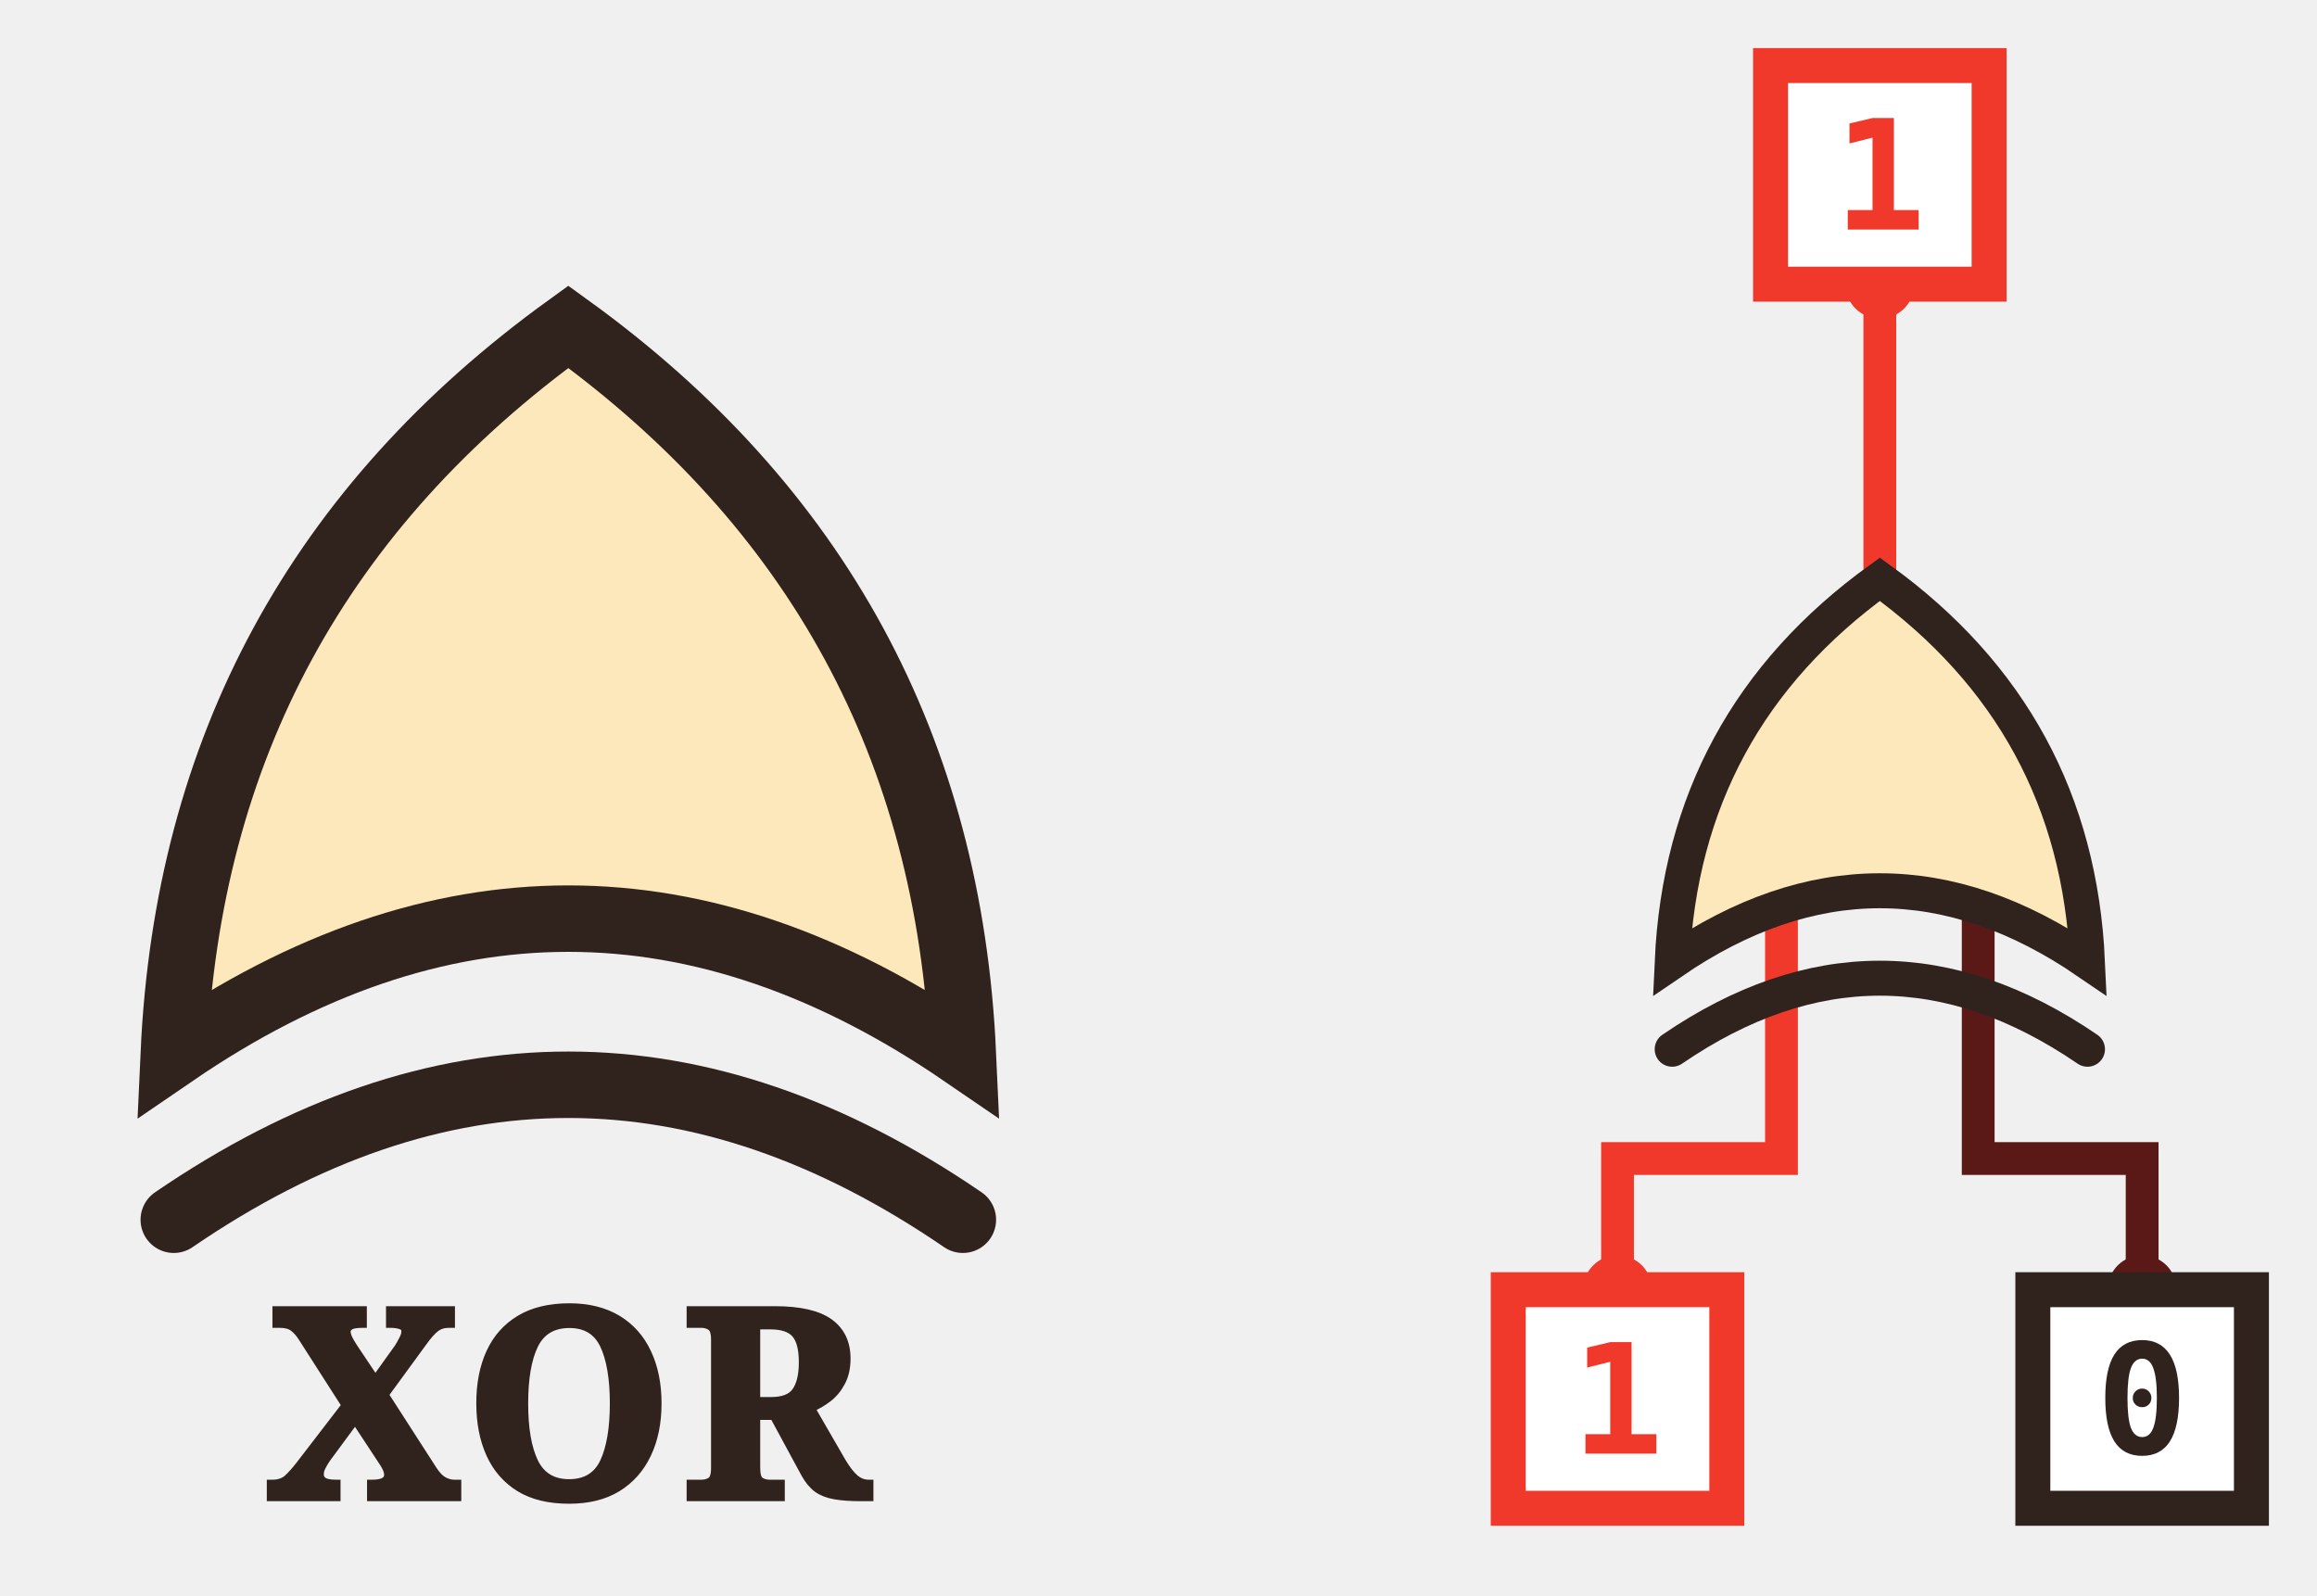
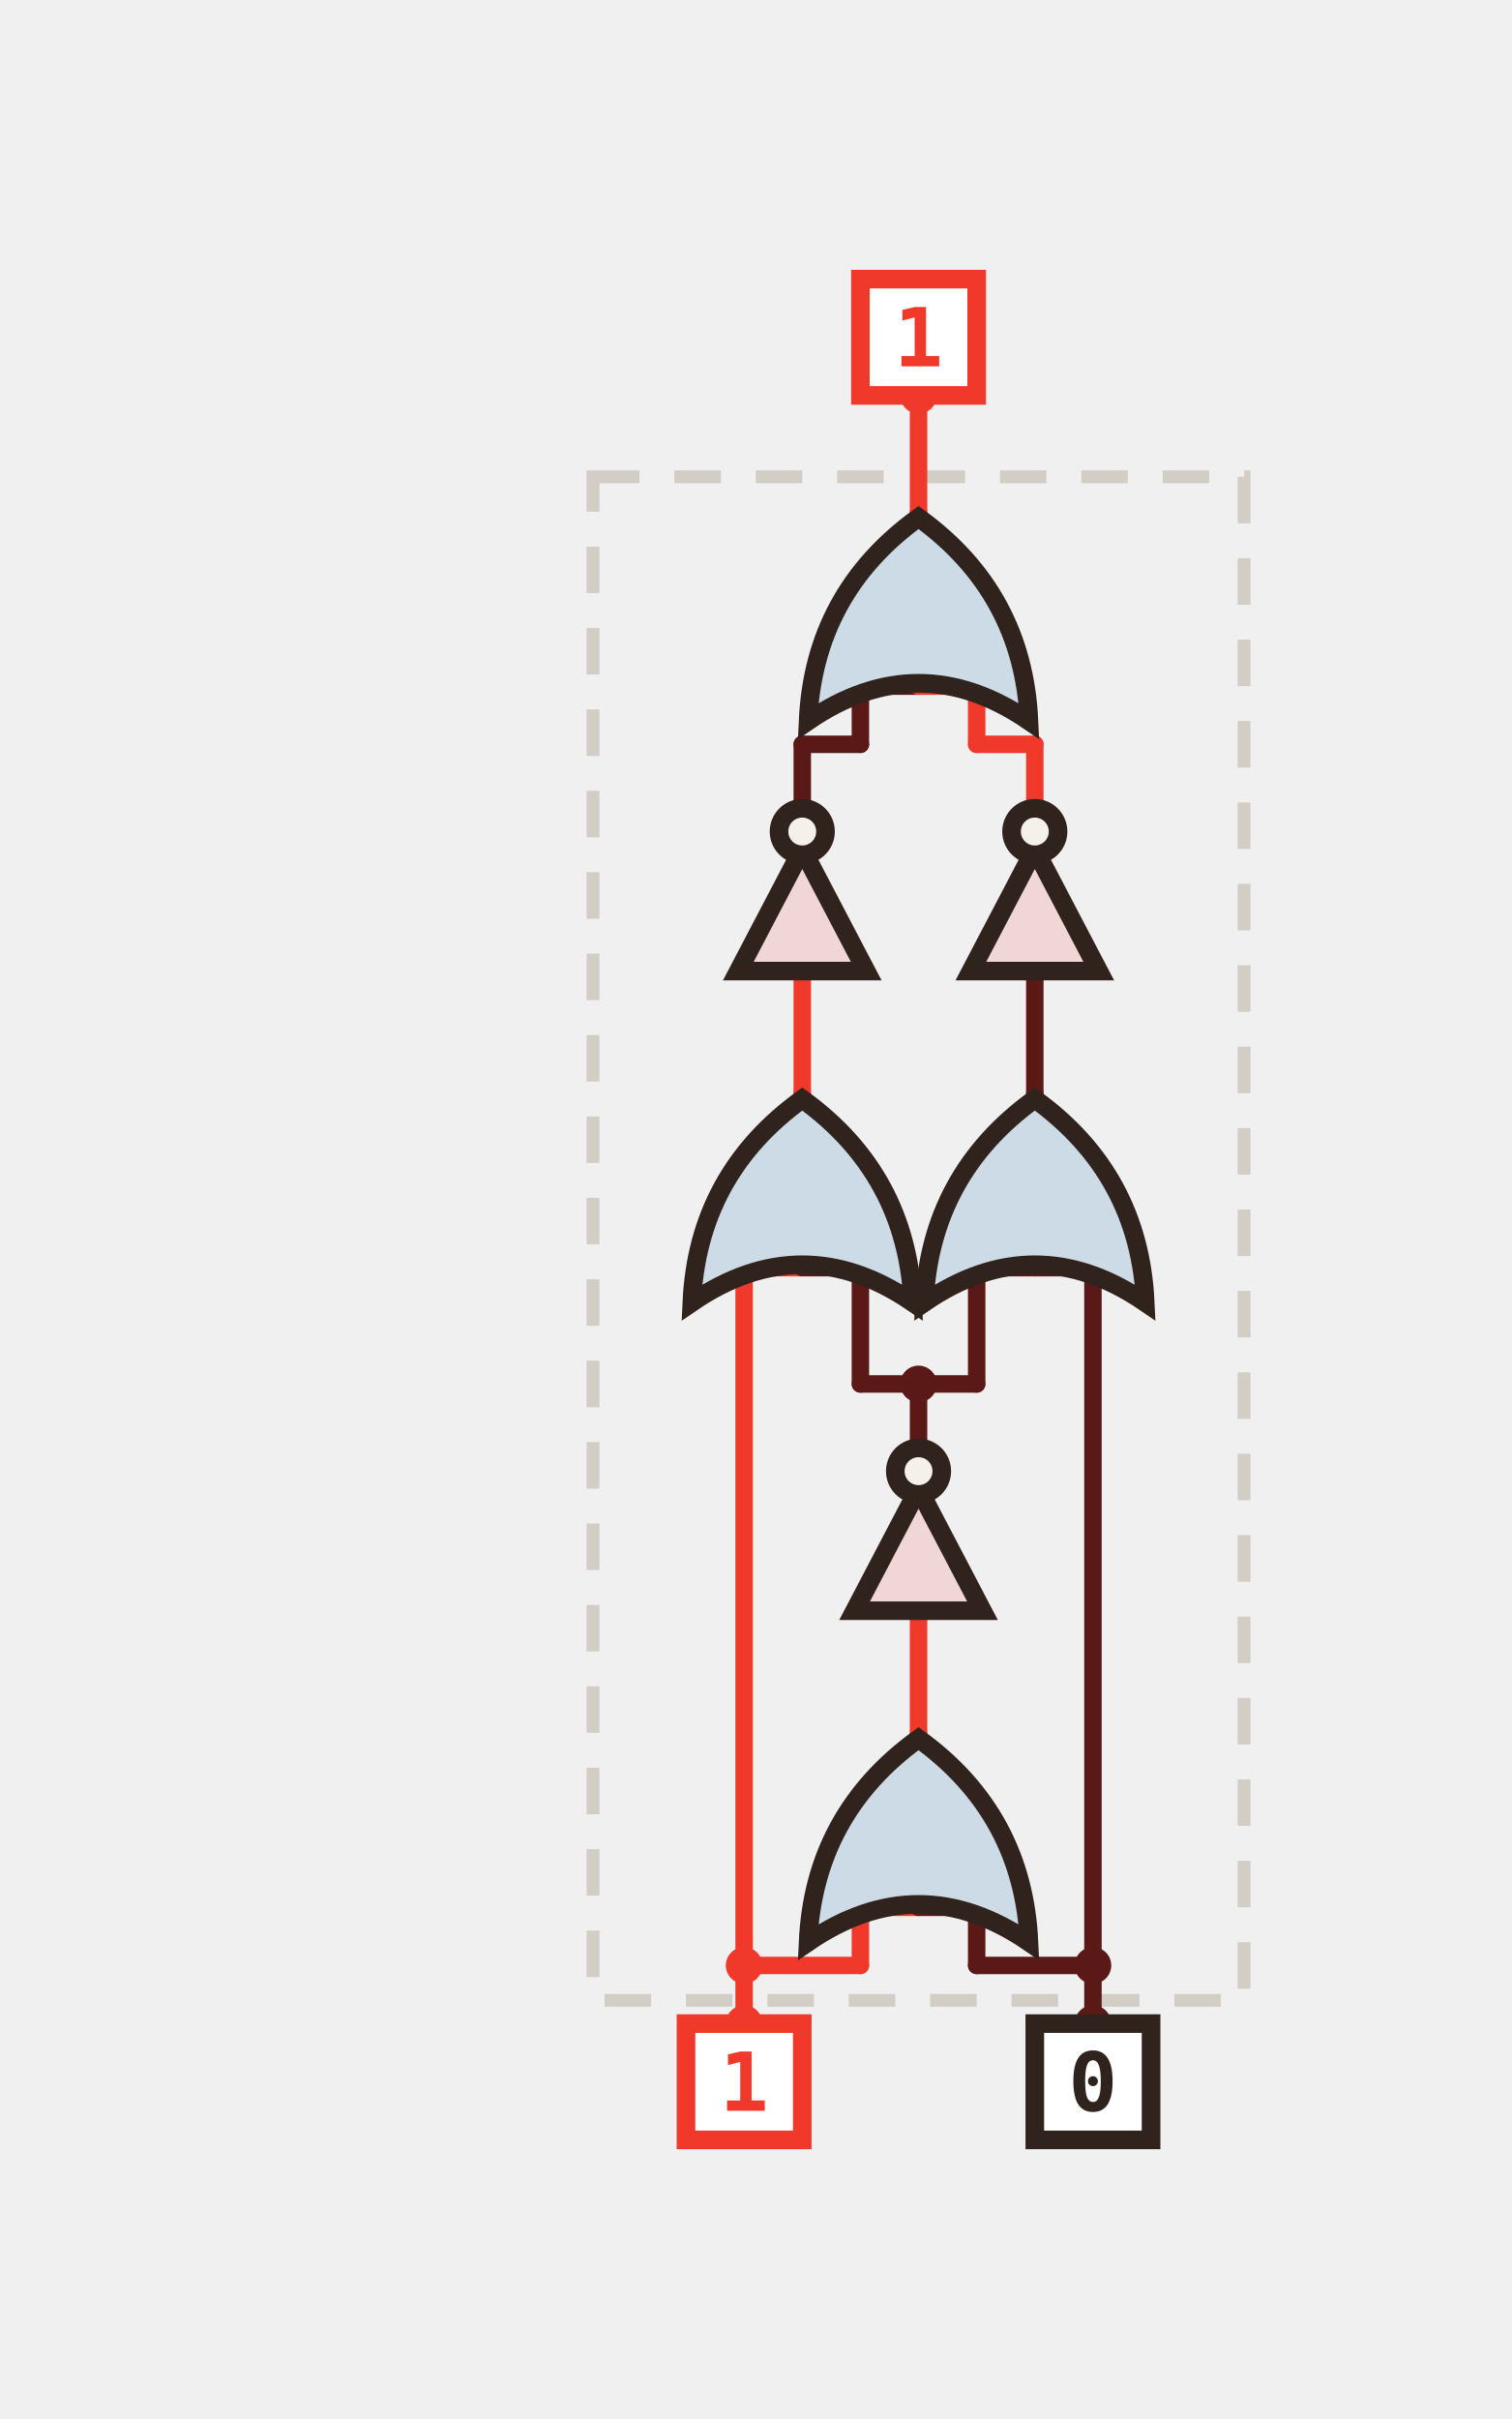
- <svg xmlns="http://www.w3.org/2000/svg" width="424" height="292" viewBox="-116 -72 212 146">
-   <g transform="translate(-64,-6)">
-     <g transform="scale(1.9)">
-       <g transform="rotate(270)">
-         <path d="M -24 -19 Q -11 0 -24 19" fill="none" stroke="#30231e" stroke-width="3.2" stroke-linecap="round" stroke-linejoin="round" />
-         <path d="M -16 -19 Q -3 0 -16 19 Q 6 18 19 0 Q 6 -18 -16 -19 Z" fill="#fce8ba" stroke="#30231e" stroke-width="3.2" stroke-linecap="square" stroke-linejoin="miter" />
-       </g>
+ <svg xmlns="http://www.w3.org/2000/svg" width="520" height="832" viewBox="0 0 260 416">
+   <g transform="translate(-922,-192)">
+     <rect x="1024" y="274" width="112" height="262" fill="none" stroke="#d2cdc5" stroke-width="2.2" stroke-dasharray="8 6" />
+     <line x1="1050" y1="540" x2="1050" y2="530" stroke="#f0392a" stroke-width="3.0" stroke-linecap="round" />
+     <line x1="1110" y1="540" x2="1110" y2="530" stroke="#5a1816" stroke-width="3.0" stroke-linecap="round" />
+     <line x1="1070" y1="520" x2="1070" y2="530" stroke="#f0392a" stroke-width="3.0" stroke-linecap="round" />
+     <line x1="1090" y1="520" x2="1090" y2="530" stroke="#5a1816" stroke-width="3.0" stroke-linecap="round" />
+     <line x1="1080" y1="490" x2="1080" y2="470" stroke="#f0392a" stroke-width="3.0" stroke-linecap="round" />
+     <line x1="1110" y1="530" x2="1090" y2="530" stroke="#5a1816" stroke-width="3.0" stroke-linecap="round" />
+     <line x1="1110" y1="530" x2="1110" y2="410" stroke="#5a1816" stroke-width="3.0" stroke-linecap="round" />
+     <line x1="1050" y1="530" x2="1070" y2="530" stroke="#f0392a" stroke-width="3.0" stroke-linecap="round" />
+     <line x1="1050" y1="530" x2="1050" y2="410" stroke="#f0392a" stroke-width="3.0" stroke-linecap="round" />
+     <line x1="1080" y1="440" x2="1080" y2="430" stroke="#5a1816" stroke-width="3.0" stroke-linecap="round" />
+     <line x1="1070" y1="410" x2="1070" y2="430" stroke="#5a1816" stroke-width="3.0" stroke-linecap="round" />
+     <line x1="1060" y1="380" x2="1060" y2="360" stroke="#f0392a" stroke-width="3.0" stroke-linecap="round" />
+     <line x1="1080" y1="430" x2="1070" y2="430" stroke="#5a1816" stroke-width="3.0" stroke-linecap="round" />
+     <line x1="1080" y1="430" x2="1090" y2="430" stroke="#5a1816" stroke-width="3.0" stroke-linecap="round" />
+     <line x1="1090" y1="410" x2="1090" y2="430" stroke="#5a1816" stroke-width="3.0" stroke-linecap="round" />
+     <line x1="1100" y1="380" x2="1100" y2="360" stroke="#5a1816" stroke-width="3.0" stroke-linecap="round" />
+     <line x1="1060" y1="330" x2="1060" y2="320" stroke="#5a1816" stroke-width="3.0" stroke-linecap="round" />
+     <line x1="1100" y1="330" x2="1100" y2="320" stroke="#f0392a" stroke-width="3.0" stroke-linecap="round" />
+     <line x1="1070" y1="310" x2="1070" y2="320" stroke="#5a1816" stroke-width="3.0" stroke-linecap="round" />
+     <line x1="1090" y1="310" x2="1090" y2="320" stroke="#f0392a" stroke-width="3.0" stroke-linecap="round" />
+     <line x1="1080" y1="280" x2="1080" y2="260" stroke="#f0392a" stroke-width="3.0" stroke-linecap="round" />
+     <line x1="1060" y1="320" x2="1070" y2="320" stroke="#5a1816" stroke-width="3.0" stroke-linecap="round" />
+     <line x1="1100" y1="320" x2="1090" y2="320" stroke="#f0392a" stroke-width="3.0" stroke-linecap="round" />
+     <circle cx="1050" cy="540" r="3.15" fill="#f0392a" />
+     <circle cx="1110" cy="540" r="3.15" fill="#5a1816" />
+     <circle cx="1110" cy="530" r="3.15" fill="#5a1816" />
+     <circle cx="1050" cy="530" r="3.15" fill="#f0392a" />
+     <circle cx="1080" cy="430" r="3.15" fill="#5a1816" />
+     <circle cx="1080" cy="260" r="3.15" fill="#f0392a" />
+     <rect x="1040" y="540" width="20" height="20" fill="#ffffff" stroke="#f0392a" stroke-width="3.2" />
+     <text x="1050" y="555" font-family="Fira Code, ui-monospace, monospace" font-size="14" font-weight="600" text-anchor="middle" fill="#f0392a">1</text>
+     <rect x="1100" y="540" width="20" height="20" fill="#ffffff" stroke="#30231e" stroke-width="3.2" />
+     <text x="1110" y="555" font-family="Fira Code, ui-monospace, monospace" font-size="14" font-weight="600" text-anchor="middle" fill="#30231e">0</text>
+     <rect x="1070" y="240" width="20" height="20" fill="#ffffff" stroke="#f0392a" stroke-width="3.2" />
+     <text x="1080" y="255" font-family="Fira Code, ui-monospace, monospace" font-size="14" font-weight="600" text-anchor="middle" fill="#f0392a">1</text>
+     <line x1="1080" y1="440" x2="1080" y2="450" stroke="#5a1816" stroke-width="3.0" stroke-linecap="round" />
+     <line x1="1080" y1="470" x2="1080" y2="460" stroke="#f0392a" stroke-width="3.0" stroke-linecap="round" />
+     <g transform="translate(1080,460) rotate(270)">
+       <path d="M -9 -11 L 12 0 L -9 11 Z" fill="#f0d6d4" stroke="#30231e" stroke-width="3.2" stroke-linecap="square" stroke-linejoin="miter" />
+       <circle cx="15" cy="0" r="4" fill="#f5f1ea" stroke="#30231e" stroke-width="3.2" />
    </g>
-     <text x="0" y="71" font-family="Young Serif, Georgia, serif" font-size="24" font-weight="800" letter-spacing="1" text-anchor="middle" fill="#30231e" stroke="#30231e" stroke-width="0.7">XOR</text>
-   </g>
-   <g transform="translate(56,0)">
-     <polyline points="0,-8 0,-46" fill="none" stroke="#f0392a" stroke-width="3.0" stroke-linecap="square" stroke-linejoin="miter" />
-     <circle cx="0" cy="-46" r="3.15" fill="#f0392a" />
-     <rect x="-10" y="-66" width="20" height="20" fill="#ffffff" stroke="#f0392a" stroke-width="3.2" />
-     <text x="0" y="-51" font-family="Fira Code, ui-monospace, monospace" font-size="14" font-weight="600" text-anchor="middle" fill="#f0392a">1</text>
-     <polyline points="-9,6 -9,34 -24,34 -24,46" fill="none" stroke="#f0392a" stroke-width="3.0" stroke-linecap="square" stroke-linejoin="miter" />
-     <circle cx="-24" cy="46" r="3.15" fill="#f0392a" />
-     <rect x="-34" y="46" width="20" height="20" fill="#ffffff" stroke="#f0392a" stroke-width="3.2" />
-     <text x="-24" y="61" font-family="Fira Code, ui-monospace, monospace" font-size="14" font-weight="600" text-anchor="middle" fill="#f0392a">1</text>
-     <polyline points="9,6 9,34 24,34 24,46" fill="none" stroke="#5a1816" stroke-width="3.0" stroke-linecap="square" stroke-linejoin="miter" />
-     <circle cx="24" cy="46" r="3.15" fill="#5a1816" />
-     <rect x="14" y="46" width="20" height="20" fill="#ffffff" stroke="#30231e" stroke-width="3.2" />
-     <text x="24" y="61" font-family="Fira Code, ui-monospace, monospace" font-size="14" font-weight="600" text-anchor="middle" fill="#30231e">0</text>
-     <g transform="rotate(270)">
-       <path d="M -24 -19 Q -11 0 -24 19" fill="none" stroke="#30231e" stroke-width="3.2" stroke-linecap="round" stroke-linejoin="round" />
-       <path d="M -16 -19 Q -3 0 -16 19 Q 6 18 19 0 Q 6 -18 -16 -19 Z" fill="#fce8ba" stroke="#30231e" stroke-width="3.2" stroke-linecap="square" stroke-linejoin="miter" />
+     <line x1="1060" y1="330" x2="1060" y2="340" stroke="#5a1816" stroke-width="3.0" stroke-linecap="round" />
+     <line x1="1060" y1="360" x2="1060" y2="350" stroke="#f0392a" stroke-width="3.0" stroke-linecap="round" />
+     <g transform="translate(1060,350) rotate(270)">
+       <path d="M -9 -11 L 12 0 L -9 11 Z" fill="#f0d6d4" stroke="#30231e" stroke-width="3.2" stroke-linecap="square" stroke-linejoin="miter" />
+       <circle cx="15" cy="0" r="4" fill="#f5f1ea" stroke="#30231e" stroke-width="3.2" />
+     </g>
+     <line x1="1100" y1="330" x2="1100" y2="340" stroke="#f0392a" stroke-width="3.0" stroke-linecap="round" />
+     <line x1="1100" y1="360" x2="1100" y2="350" stroke="#5a1816" stroke-width="3.0" stroke-linecap="round" />
+     <g transform="translate(1100,350) rotate(270)">
+       <path d="M -9 -11 L 12 0 L -9 11 Z" fill="#f0d6d4" stroke="#30231e" stroke-width="3.2" stroke-linecap="square" stroke-linejoin="miter" />
+       <circle cx="15" cy="0" r="4" fill="#f5f1ea" stroke="#30231e" stroke-width="3.2" />
+     </g>
+     <line x1="1070" y1="520" x2="1080" y2="520" stroke="#f0392a" stroke-width="3.0" stroke-linecap="round" />
+     <line x1="1090" y1="520" x2="1080" y2="520" stroke="#5a1816" stroke-width="3.0" stroke-linecap="round" />
+     <line x1="1080" y1="490" x2="1080" y2="500" stroke="#f0392a" stroke-width="3.0" stroke-linecap="round" />
+     <g transform="translate(1080,510) rotate(270)">
+       <path d="M -16 -19 Q -3 0 -16 19 Q 6 18 19 0 Q 6 -18 -16 -19 Z" fill="#ccdbe5" stroke="#30231e" stroke-width="3.2" stroke-linecap="square" stroke-linejoin="miter" />
+     </g>
+     <line x1="1050" y1="410" x2="1060" y2="410" stroke="#f0392a" stroke-width="3.0" stroke-linecap="round" />
+     <line x1="1070" y1="410" x2="1060" y2="410" stroke="#5a1816" stroke-width="3.0" stroke-linecap="round" />
+     <line x1="1060" y1="380" x2="1060" y2="390" stroke="#f0392a" stroke-width="3.0" stroke-linecap="round" />
+     <g transform="translate(1060,400) rotate(270)">
+       <path d="M -16 -19 Q -3 0 -16 19 Q 6 18 19 0 Q 6 -18 -16 -19 Z" fill="#ccdbe5" stroke="#30231e" stroke-width="3.2" stroke-linecap="square" stroke-linejoin="miter" />
+     </g>
+     <line x1="1090" y1="410" x2="1100" y2="410" stroke="#5a1816" stroke-width="3.0" stroke-linecap="round" />
+     <line x1="1110" y1="410" x2="1100" y2="410" stroke="#5a1816" stroke-width="3.0" stroke-linecap="round" />
+     <line x1="1100" y1="380" x2="1100" y2="390" stroke="#5a1816" stroke-width="3.0" stroke-linecap="round" />
+     <g transform="translate(1100,400) rotate(270)">
+       <path d="M -16 -19 Q -3 0 -16 19 Q 6 18 19 0 Q 6 -18 -16 -19 Z" fill="#ccdbe5" stroke="#30231e" stroke-width="3.2" stroke-linecap="square" stroke-linejoin="miter" />
+     </g>
+     <line x1="1070" y1="310" x2="1080" y2="310" stroke="#5a1816" stroke-width="3.0" stroke-linecap="round" />
+     <line x1="1090" y1="310" x2="1080" y2="310" stroke="#f0392a" stroke-width="3.0" stroke-linecap="round" />
+     <line x1="1080" y1="280" x2="1080" y2="290" stroke="#f0392a" stroke-width="3.0" stroke-linecap="round" />
+     <g transform="translate(1080,300) rotate(270)">
+       <path d="M -16 -19 Q -3 0 -16 19 Q 6 18 19 0 Q 6 -18 -16 -19 Z" fill="#ccdbe5" stroke="#30231e" stroke-width="3.2" stroke-linecap="square" stroke-linejoin="miter" />
    </g>
  </g>
</svg>
